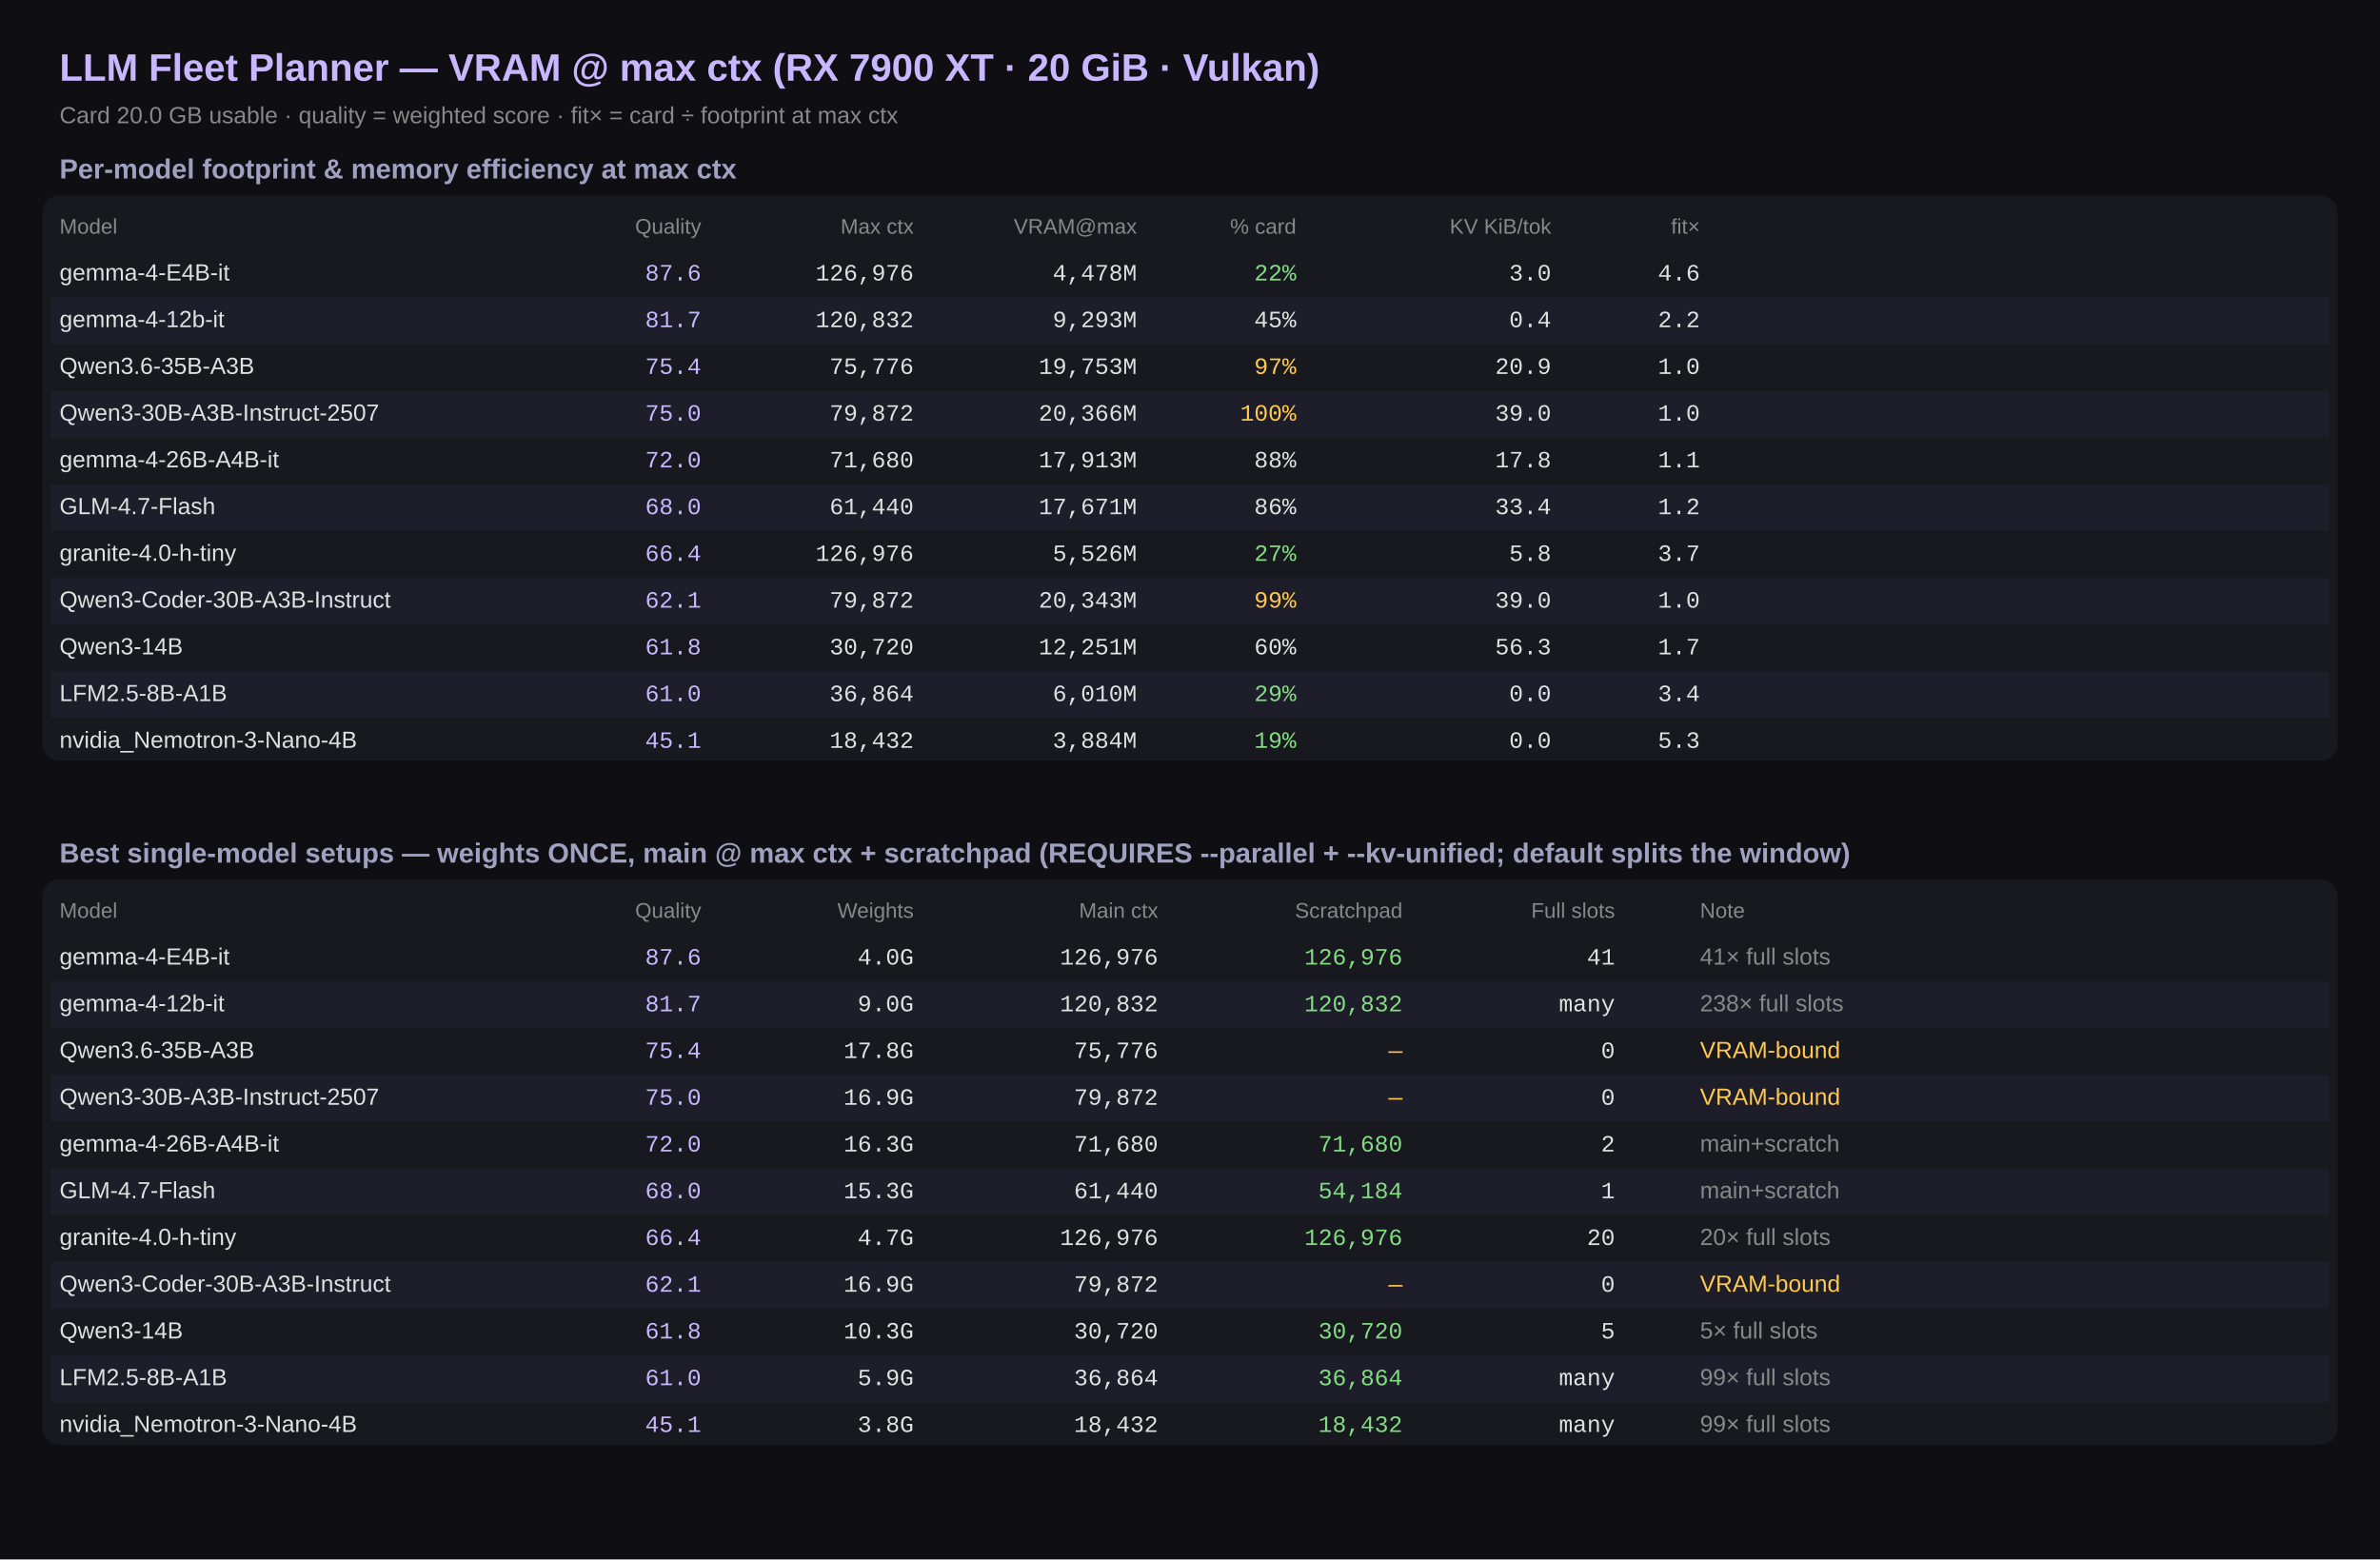
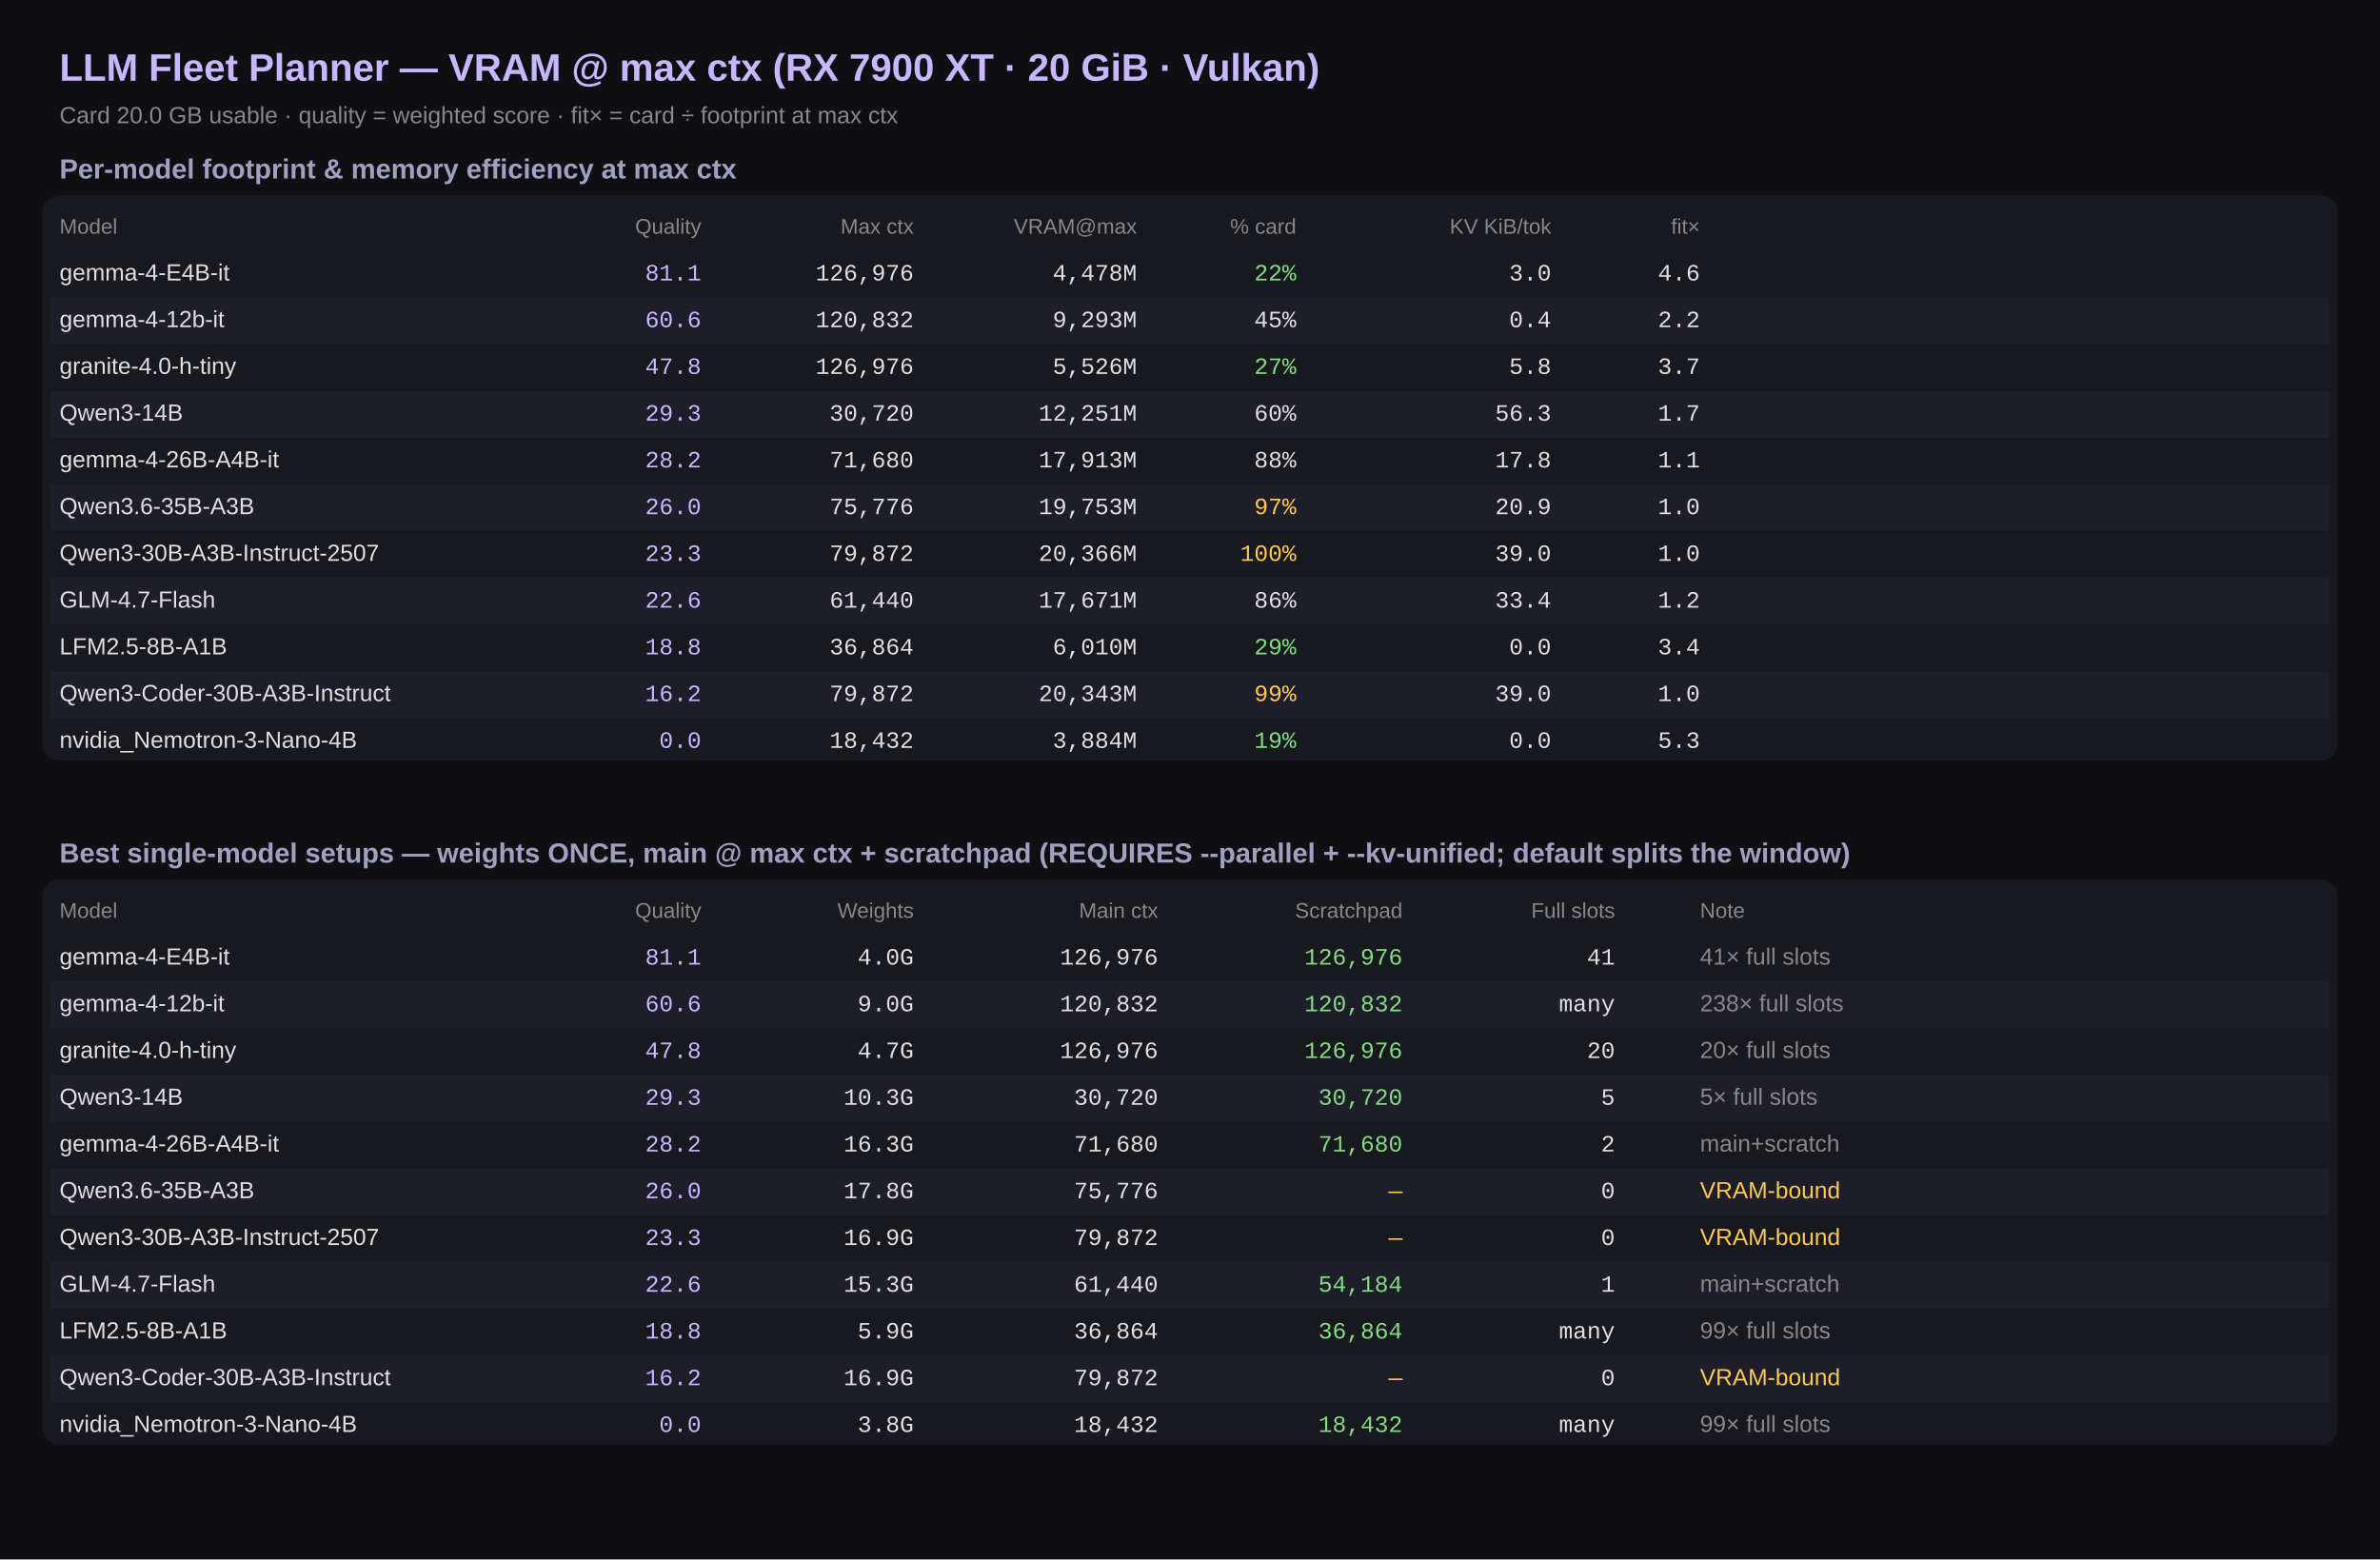
<svg xmlns="http://www.w3.org/2000/svg" width="1120" height="734">
  <rect width="1120" height="734" fill="#0f0f13" />
  <text x="28" y="38" fill="#c8b6ff" font-size="18" font-weight="700" text-anchor="start" font-family="'Segoe UI',Arial,sans-serif">LLM Fleet Planner — VRAM @ max ctx (RX 7900 XT · 20 GiB · Vulkan)</text>
  <text x="28" y="58" fill="#888" font-size="11" font-weight="normal" text-anchor="start" font-family="'Segoe UI',Arial,sans-serif">Card 20.0 GB usable · quality = weighted score · fit× = card ÷ footprint at max ctx</text>
  <text x="28" y="84" fill="#a0a0c0" font-size="13" font-weight="600" text-anchor="start" font-family="'Segoe UI',Arial,sans-serif">Per-model footprint &amp; memory efficiency at max ctx</text>
  <rect x="20" y="92" width="1080" height="266" fill="#18181f" rx="8" />
  <text x="28" y="110" fill="#888" font-size="10" font-weight="normal" text-anchor="start" font-family="'Segoe UI',Arial,sans-serif">Model</text>
  <text x="330" y="110" fill="#888" font-size="10" font-weight="normal" text-anchor="end" font-family="'Segoe UI',Arial,sans-serif">Quality</text>
  <text x="430" y="110" fill="#888" font-size="10" font-weight="normal" text-anchor="end" font-family="'Segoe UI',Arial,sans-serif">Max ctx</text>
  <text x="535" y="110" fill="#888" font-size="10" font-weight="normal" text-anchor="end" font-family="'Segoe UI',Arial,sans-serif">VRAM@max</text>
  <text x="610" y="110" fill="#888" font-size="10" font-weight="normal" text-anchor="end" font-family="'Segoe UI',Arial,sans-serif">% card</text>
  <text x="730" y="110" fill="#888" font-size="10" font-weight="normal" text-anchor="end" font-family="'Segoe UI',Arial,sans-serif">KV KiB/tok</text>
  <text x="800" y="110" fill="#888" font-size="10" font-weight="normal" text-anchor="end" font-family="'Segoe UI',Arial,sans-serif">fit×</text>
  <text x="28" y="132" fill="#e0e0e0" font-size="11" font-weight="normal" text-anchor="start" font-family="'Segoe UI',Arial,sans-serif">gemma-4-E4B-it</text>
-   <text x="330" y="132" fill="#c8b6ff" font-size="11" font-weight="normal" text-anchor="end" font-family="'Consolas','Courier New',monospace">87.6</text>
+   <text x="330" y="132" fill="#c8b6ff" font-size="11" font-weight="normal" text-anchor="end" font-family="'Consolas','Courier New',monospace">81.1</text>
  <text x="430" y="132" fill="#e0e0e0" font-size="11" font-weight="normal" text-anchor="end" font-family="'Consolas','Courier New',monospace">126,976</text>
  <text x="535" y="132" fill="#e0e0e0" font-size="11" font-weight="normal" text-anchor="end" font-family="'Consolas','Courier New',monospace">4,478M</text>
  <text x="610" y="132" fill="#82dc82" font-size="11" font-weight="normal" text-anchor="end" font-family="'Consolas','Courier New',monospace">22%</text>
  <text x="730" y="132" fill="#e0e0e0" font-size="11" font-weight="normal" text-anchor="end" font-family="'Consolas','Courier New',monospace">3.0</text>
  <text x="800" y="132" fill="#e0e0e0" font-size="11" font-weight="normal" text-anchor="end" font-family="'Consolas','Courier New',monospace">4.6</text>
  <rect x="24" y="140" width="1072" height="22" fill="#1e1e2a" rx="0" />
  <text x="28" y="154" fill="#e0e0e0" font-size="11" font-weight="normal" text-anchor="start" font-family="'Segoe UI',Arial,sans-serif">gemma-4-12b-it</text>
-   <text x="330" y="154" fill="#c8b6ff" font-size="11" font-weight="normal" text-anchor="end" font-family="'Consolas','Courier New',monospace">81.7</text>
+   <text x="330" y="154" fill="#c8b6ff" font-size="11" font-weight="normal" text-anchor="end" font-family="'Consolas','Courier New',monospace">60.6</text>
  <text x="430" y="154" fill="#e0e0e0" font-size="11" font-weight="normal" text-anchor="end" font-family="'Consolas','Courier New',monospace">120,832</text>
  <text x="535" y="154" fill="#e0e0e0" font-size="11" font-weight="normal" text-anchor="end" font-family="'Consolas','Courier New',monospace">9,293M</text>
  <text x="610" y="154" fill="#e0e0e0" font-size="11" font-weight="normal" text-anchor="end" font-family="'Consolas','Courier New',monospace">45%</text>
  <text x="730" y="154" fill="#e0e0e0" font-size="11" font-weight="normal" text-anchor="end" font-family="'Consolas','Courier New',monospace">0.4</text>
  <text x="800" y="154" fill="#e0e0e0" font-size="11" font-weight="normal" text-anchor="end" font-family="'Consolas','Courier New',monospace">2.2</text>
-   <text x="28" y="176" fill="#e0e0e0" font-size="11" font-weight="normal" text-anchor="start" font-family="'Segoe UI',Arial,sans-serif">Qwen3.6-35B-A3B</text>
-   <text x="330" y="176" fill="#c8b6ff" font-size="11" font-weight="normal" text-anchor="end" font-family="'Consolas','Courier New',monospace">75.4</text>
-   <text x="430" y="176" fill="#e0e0e0" font-size="11" font-weight="normal" text-anchor="end" font-family="'Consolas','Courier New',monospace">75,776</text>
-   <text x="535" y="176" fill="#e0e0e0" font-size="11" font-weight="normal" text-anchor="end" font-family="'Consolas','Courier New',monospace">19,753M</text>
-   <text x="610" y="176" fill="#ffc850" font-size="11" font-weight="normal" text-anchor="end" font-family="'Consolas','Courier New',monospace">97%</text>
-   <text x="730" y="176" fill="#e0e0e0" font-size="11" font-weight="normal" text-anchor="end" font-family="'Consolas','Courier New',monospace">20.9</text>
-   <text x="800" y="176" fill="#e0e0e0" font-size="11" font-weight="normal" text-anchor="end" font-family="'Consolas','Courier New',monospace">1.0</text>
+   <text x="28" y="176" fill="#e0e0e0" font-size="11" font-weight="normal" text-anchor="start" font-family="'Segoe UI',Arial,sans-serif">granite-4.0-h-tiny</text>
+   <text x="330" y="176" fill="#c8b6ff" font-size="11" font-weight="normal" text-anchor="end" font-family="'Consolas','Courier New',monospace">47.8</text>
+   <text x="430" y="176" fill="#e0e0e0" font-size="11" font-weight="normal" text-anchor="end" font-family="'Consolas','Courier New',monospace">126,976</text>
+   <text x="535" y="176" fill="#e0e0e0" font-size="11" font-weight="normal" text-anchor="end" font-family="'Consolas','Courier New',monospace">5,526M</text>
+   <text x="610" y="176" fill="#82dc82" font-size="11" font-weight="normal" text-anchor="end" font-family="'Consolas','Courier New',monospace">27%</text>
+   <text x="730" y="176" fill="#e0e0e0" font-size="11" font-weight="normal" text-anchor="end" font-family="'Consolas','Courier New',monospace">5.8</text>
+   <text x="800" y="176" fill="#e0e0e0" font-size="11" font-weight="normal" text-anchor="end" font-family="'Consolas','Courier New',monospace">3.7</text>
  <rect x="24" y="184" width="1072" height="22" fill="#1e1e2a" rx="0" />
-   <text x="28" y="198" fill="#e0e0e0" font-size="11" font-weight="normal" text-anchor="start" font-family="'Segoe UI',Arial,sans-serif">Qwen3-30B-A3B-Instruct-2507</text>
-   <text x="330" y="198" fill="#c8b6ff" font-size="11" font-weight="normal" text-anchor="end" font-family="'Consolas','Courier New',monospace">75.0</text>
-   <text x="430" y="198" fill="#e0e0e0" font-size="11" font-weight="normal" text-anchor="end" font-family="'Consolas','Courier New',monospace">79,872</text>
-   <text x="535" y="198" fill="#e0e0e0" font-size="11" font-weight="normal" text-anchor="end" font-family="'Consolas','Courier New',monospace">20,366M</text>
-   <text x="610" y="198" fill="#ffc850" font-size="11" font-weight="normal" text-anchor="end" font-family="'Consolas','Courier New',monospace">100%</text>
-   <text x="730" y="198" fill="#e0e0e0" font-size="11" font-weight="normal" text-anchor="end" font-family="'Consolas','Courier New',monospace">39.0</text>
-   <text x="800" y="198" fill="#e0e0e0" font-size="11" font-weight="normal" text-anchor="end" font-family="'Consolas','Courier New',monospace">1.0</text>
+   <text x="28" y="198" fill="#e0e0e0" font-size="11" font-weight="normal" text-anchor="start" font-family="'Segoe UI',Arial,sans-serif">Qwen3-14B</text>
+   <text x="330" y="198" fill="#c8b6ff" font-size="11" font-weight="normal" text-anchor="end" font-family="'Consolas','Courier New',monospace">29.3</text>
+   <text x="430" y="198" fill="#e0e0e0" font-size="11" font-weight="normal" text-anchor="end" font-family="'Consolas','Courier New',monospace">30,720</text>
+   <text x="535" y="198" fill="#e0e0e0" font-size="11" font-weight="normal" text-anchor="end" font-family="'Consolas','Courier New',monospace">12,251M</text>
+   <text x="610" y="198" fill="#e0e0e0" font-size="11" font-weight="normal" text-anchor="end" font-family="'Consolas','Courier New',monospace">60%</text>
+   <text x="730" y="198" fill="#e0e0e0" font-size="11" font-weight="normal" text-anchor="end" font-family="'Consolas','Courier New',monospace">56.3</text>
+   <text x="800" y="198" fill="#e0e0e0" font-size="11" font-weight="normal" text-anchor="end" font-family="'Consolas','Courier New',monospace">1.7</text>
  <text x="28" y="220" fill="#e0e0e0" font-size="11" font-weight="normal" text-anchor="start" font-family="'Segoe UI',Arial,sans-serif">gemma-4-26B-A4B-it</text>
-   <text x="330" y="220" fill="#c8b6ff" font-size="11" font-weight="normal" text-anchor="end" font-family="'Consolas','Courier New',monospace">72.0</text>
+   <text x="330" y="220" fill="#c8b6ff" font-size="11" font-weight="normal" text-anchor="end" font-family="'Consolas','Courier New',monospace">28.2</text>
  <text x="430" y="220" fill="#e0e0e0" font-size="11" font-weight="normal" text-anchor="end" font-family="'Consolas','Courier New',monospace">71,680</text>
  <text x="535" y="220" fill="#e0e0e0" font-size="11" font-weight="normal" text-anchor="end" font-family="'Consolas','Courier New',monospace">17,913M</text>
  <text x="610" y="220" fill="#e0e0e0" font-size="11" font-weight="normal" text-anchor="end" font-family="'Consolas','Courier New',monospace">88%</text>
  <text x="730" y="220" fill="#e0e0e0" font-size="11" font-weight="normal" text-anchor="end" font-family="'Consolas','Courier New',monospace">17.8</text>
  <text x="800" y="220" fill="#e0e0e0" font-size="11" font-weight="normal" text-anchor="end" font-family="'Consolas','Courier New',monospace">1.1</text>
  <rect x="24" y="228" width="1072" height="22" fill="#1e1e2a" rx="0" />
-   <text x="28" y="242" fill="#e0e0e0" font-size="11" font-weight="normal" text-anchor="start" font-family="'Segoe UI',Arial,sans-serif">GLM-4.7-Flash</text>
-   <text x="330" y="242" fill="#c8b6ff" font-size="11" font-weight="normal" text-anchor="end" font-family="'Consolas','Courier New',monospace">68.0</text>
-   <text x="430" y="242" fill="#e0e0e0" font-size="11" font-weight="normal" text-anchor="end" font-family="'Consolas','Courier New',monospace">61,440</text>
-   <text x="535" y="242" fill="#e0e0e0" font-size="11" font-weight="normal" text-anchor="end" font-family="'Consolas','Courier New',monospace">17,671M</text>
-   <text x="610" y="242" fill="#e0e0e0" font-size="11" font-weight="normal" text-anchor="end" font-family="'Consolas','Courier New',monospace">86%</text>
-   <text x="730" y="242" fill="#e0e0e0" font-size="11" font-weight="normal" text-anchor="end" font-family="'Consolas','Courier New',monospace">33.4</text>
-   <text x="800" y="242" fill="#e0e0e0" font-size="11" font-weight="normal" text-anchor="end" font-family="'Consolas','Courier New',monospace">1.2</text>
-   <text x="28" y="264" fill="#e0e0e0" font-size="11" font-weight="normal" text-anchor="start" font-family="'Segoe UI',Arial,sans-serif">granite-4.0-h-tiny</text>
-   <text x="330" y="264" fill="#c8b6ff" font-size="11" font-weight="normal" text-anchor="end" font-family="'Consolas','Courier New',monospace">66.4</text>
-   <text x="430" y="264" fill="#e0e0e0" font-size="11" font-weight="normal" text-anchor="end" font-family="'Consolas','Courier New',monospace">126,976</text>
-   <text x="535" y="264" fill="#e0e0e0" font-size="11" font-weight="normal" text-anchor="end" font-family="'Consolas','Courier New',monospace">5,526M</text>
-   <text x="610" y="264" fill="#82dc82" font-size="11" font-weight="normal" text-anchor="end" font-family="'Consolas','Courier New',monospace">27%</text>
-   <text x="730" y="264" fill="#e0e0e0" font-size="11" font-weight="normal" text-anchor="end" font-family="'Consolas','Courier New',monospace">5.8</text>
-   <text x="800" y="264" fill="#e0e0e0" font-size="11" font-weight="normal" text-anchor="end" font-family="'Consolas','Courier New',monospace">3.7</text>
+   <text x="28" y="242" fill="#e0e0e0" font-size="11" font-weight="normal" text-anchor="start" font-family="'Segoe UI',Arial,sans-serif">Qwen3.6-35B-A3B</text>
+   <text x="330" y="242" fill="#c8b6ff" font-size="11" font-weight="normal" text-anchor="end" font-family="'Consolas','Courier New',monospace">26.0</text>
+   <text x="430" y="242" fill="#e0e0e0" font-size="11" font-weight="normal" text-anchor="end" font-family="'Consolas','Courier New',monospace">75,776</text>
+   <text x="535" y="242" fill="#e0e0e0" font-size="11" font-weight="normal" text-anchor="end" font-family="'Consolas','Courier New',monospace">19,753M</text>
+   <text x="610" y="242" fill="#ffc850" font-size="11" font-weight="normal" text-anchor="end" font-family="'Consolas','Courier New',monospace">97%</text>
+   <text x="730" y="242" fill="#e0e0e0" font-size="11" font-weight="normal" text-anchor="end" font-family="'Consolas','Courier New',monospace">20.9</text>
+   <text x="800" y="242" fill="#e0e0e0" font-size="11" font-weight="normal" text-anchor="end" font-family="'Consolas','Courier New',monospace">1.0</text>
+   <text x="28" y="264" fill="#e0e0e0" font-size="11" font-weight="normal" text-anchor="start" font-family="'Segoe UI',Arial,sans-serif">Qwen3-30B-A3B-Instruct-2507</text>
+   <text x="330" y="264" fill="#c8b6ff" font-size="11" font-weight="normal" text-anchor="end" font-family="'Consolas','Courier New',monospace">23.3</text>
+   <text x="430" y="264" fill="#e0e0e0" font-size="11" font-weight="normal" text-anchor="end" font-family="'Consolas','Courier New',monospace">79,872</text>
+   <text x="535" y="264" fill="#e0e0e0" font-size="11" font-weight="normal" text-anchor="end" font-family="'Consolas','Courier New',monospace">20,366M</text>
+   <text x="610" y="264" fill="#ffc850" font-size="11" font-weight="normal" text-anchor="end" font-family="'Consolas','Courier New',monospace">100%</text>
+   <text x="730" y="264" fill="#e0e0e0" font-size="11" font-weight="normal" text-anchor="end" font-family="'Consolas','Courier New',monospace">39.0</text>
+   <text x="800" y="264" fill="#e0e0e0" font-size="11" font-weight="normal" text-anchor="end" font-family="'Consolas','Courier New',monospace">1.0</text>
  <rect x="24" y="272" width="1072" height="22" fill="#1e1e2a" rx="0" />
-   <text x="28" y="286" fill="#e0e0e0" font-size="11" font-weight="normal" text-anchor="start" font-family="'Segoe UI',Arial,sans-serif">Qwen3-Coder-30B-A3B-Instruct</text>
-   <text x="330" y="286" fill="#c8b6ff" font-size="11" font-weight="normal" text-anchor="end" font-family="'Consolas','Courier New',monospace">62.1</text>
-   <text x="430" y="286" fill="#e0e0e0" font-size="11" font-weight="normal" text-anchor="end" font-family="'Consolas','Courier New',monospace">79,872</text>
-   <text x="535" y="286" fill="#e0e0e0" font-size="11" font-weight="normal" text-anchor="end" font-family="'Consolas','Courier New',monospace">20,343M</text>
-   <text x="610" y="286" fill="#ffc850" font-size="11" font-weight="normal" text-anchor="end" font-family="'Consolas','Courier New',monospace">99%</text>
-   <text x="730" y="286" fill="#e0e0e0" font-size="11" font-weight="normal" text-anchor="end" font-family="'Consolas','Courier New',monospace">39.0</text>
-   <text x="800" y="286" fill="#e0e0e0" font-size="11" font-weight="normal" text-anchor="end" font-family="'Consolas','Courier New',monospace">1.0</text>
-   <text x="28" y="308" fill="#e0e0e0" font-size="11" font-weight="normal" text-anchor="start" font-family="'Segoe UI',Arial,sans-serif">Qwen3-14B</text>
-   <text x="330" y="308" fill="#c8b6ff" font-size="11" font-weight="normal" text-anchor="end" font-family="'Consolas','Courier New',monospace">61.8</text>
-   <text x="430" y="308" fill="#e0e0e0" font-size="11" font-weight="normal" text-anchor="end" font-family="'Consolas','Courier New',monospace">30,720</text>
-   <text x="535" y="308" fill="#e0e0e0" font-size="11" font-weight="normal" text-anchor="end" font-family="'Consolas','Courier New',monospace">12,251M</text>
-   <text x="610" y="308" fill="#e0e0e0" font-size="11" font-weight="normal" text-anchor="end" font-family="'Consolas','Courier New',monospace">60%</text>
-   <text x="730" y="308" fill="#e0e0e0" font-size="11" font-weight="normal" text-anchor="end" font-family="'Consolas','Courier New',monospace">56.3</text>
-   <text x="800" y="308" fill="#e0e0e0" font-size="11" font-weight="normal" text-anchor="end" font-family="'Consolas','Courier New',monospace">1.7</text>
+   <text x="28" y="286" fill="#e0e0e0" font-size="11" font-weight="normal" text-anchor="start" font-family="'Segoe UI',Arial,sans-serif">GLM-4.7-Flash</text>
+   <text x="330" y="286" fill="#c8b6ff" font-size="11" font-weight="normal" text-anchor="end" font-family="'Consolas','Courier New',monospace">22.6</text>
+   <text x="430" y="286" fill="#e0e0e0" font-size="11" font-weight="normal" text-anchor="end" font-family="'Consolas','Courier New',monospace">61,440</text>
+   <text x="535" y="286" fill="#e0e0e0" font-size="11" font-weight="normal" text-anchor="end" font-family="'Consolas','Courier New',monospace">17,671M</text>
+   <text x="610" y="286" fill="#e0e0e0" font-size="11" font-weight="normal" text-anchor="end" font-family="'Consolas','Courier New',monospace">86%</text>
+   <text x="730" y="286" fill="#e0e0e0" font-size="11" font-weight="normal" text-anchor="end" font-family="'Consolas','Courier New',monospace">33.4</text>
+   <text x="800" y="286" fill="#e0e0e0" font-size="11" font-weight="normal" text-anchor="end" font-family="'Consolas','Courier New',monospace">1.2</text>
+   <text x="28" y="308" fill="#e0e0e0" font-size="11" font-weight="normal" text-anchor="start" font-family="'Segoe UI',Arial,sans-serif">LFM2.5-8B-A1B</text>
+   <text x="330" y="308" fill="#c8b6ff" font-size="11" font-weight="normal" text-anchor="end" font-family="'Consolas','Courier New',monospace">18.8</text>
+   <text x="430" y="308" fill="#e0e0e0" font-size="11" font-weight="normal" text-anchor="end" font-family="'Consolas','Courier New',monospace">36,864</text>
+   <text x="535" y="308" fill="#e0e0e0" font-size="11" font-weight="normal" text-anchor="end" font-family="'Consolas','Courier New',monospace">6,010M</text>
+   <text x="610" y="308" fill="#82dc82" font-size="11" font-weight="normal" text-anchor="end" font-family="'Consolas','Courier New',monospace">29%</text>
+   <text x="730" y="308" fill="#e0e0e0" font-size="11" font-weight="normal" text-anchor="end" font-family="'Consolas','Courier New',monospace">0.0</text>
+   <text x="800" y="308" fill="#e0e0e0" font-size="11" font-weight="normal" text-anchor="end" font-family="'Consolas','Courier New',monospace">3.4</text>
  <rect x="24" y="316" width="1072" height="22" fill="#1e1e2a" rx="0" />
-   <text x="28" y="330" fill="#e0e0e0" font-size="11" font-weight="normal" text-anchor="start" font-family="'Segoe UI',Arial,sans-serif">LFM2.5-8B-A1B</text>
-   <text x="330" y="330" fill="#c8b6ff" font-size="11" font-weight="normal" text-anchor="end" font-family="'Consolas','Courier New',monospace">61.0</text>
-   <text x="430" y="330" fill="#e0e0e0" font-size="11" font-weight="normal" text-anchor="end" font-family="'Consolas','Courier New',monospace">36,864</text>
-   <text x="535" y="330" fill="#e0e0e0" font-size="11" font-weight="normal" text-anchor="end" font-family="'Consolas','Courier New',monospace">6,010M</text>
-   <text x="610" y="330" fill="#82dc82" font-size="11" font-weight="normal" text-anchor="end" font-family="'Consolas','Courier New',monospace">29%</text>
-   <text x="730" y="330" fill="#e0e0e0" font-size="11" font-weight="normal" text-anchor="end" font-family="'Consolas','Courier New',monospace">0.0</text>
-   <text x="800" y="330" fill="#e0e0e0" font-size="11" font-weight="normal" text-anchor="end" font-family="'Consolas','Courier New',monospace">3.4</text>
+   <text x="28" y="330" fill="#e0e0e0" font-size="11" font-weight="normal" text-anchor="start" font-family="'Segoe UI',Arial,sans-serif">Qwen3-Coder-30B-A3B-Instruct</text>
+   <text x="330" y="330" fill="#c8b6ff" font-size="11" font-weight="normal" text-anchor="end" font-family="'Consolas','Courier New',monospace">16.2</text>
+   <text x="430" y="330" fill="#e0e0e0" font-size="11" font-weight="normal" text-anchor="end" font-family="'Consolas','Courier New',monospace">79,872</text>
+   <text x="535" y="330" fill="#e0e0e0" font-size="11" font-weight="normal" text-anchor="end" font-family="'Consolas','Courier New',monospace">20,343M</text>
+   <text x="610" y="330" fill="#ffc850" font-size="11" font-weight="normal" text-anchor="end" font-family="'Consolas','Courier New',monospace">99%</text>
+   <text x="730" y="330" fill="#e0e0e0" font-size="11" font-weight="normal" text-anchor="end" font-family="'Consolas','Courier New',monospace">39.0</text>
+   <text x="800" y="330" fill="#e0e0e0" font-size="11" font-weight="normal" text-anchor="end" font-family="'Consolas','Courier New',monospace">1.0</text>
  <text x="28" y="352" fill="#e0e0e0" font-size="11" font-weight="normal" text-anchor="start" font-family="'Segoe UI',Arial,sans-serif">nvidia_Nemotron-3-Nano-4B</text>
-   <text x="330" y="352" fill="#c8b6ff" font-size="11" font-weight="normal" text-anchor="end" font-family="'Consolas','Courier New',monospace">45.1</text>
+   <text x="330" y="352" fill="#c8b6ff" font-size="11" font-weight="normal" text-anchor="end" font-family="'Consolas','Courier New',monospace">0.0</text>
  <text x="430" y="352" fill="#e0e0e0" font-size="11" font-weight="normal" text-anchor="end" font-family="'Consolas','Courier New',monospace">18,432</text>
  <text x="535" y="352" fill="#e0e0e0" font-size="11" font-weight="normal" text-anchor="end" font-family="'Consolas','Courier New',monospace">3,884M</text>
  <text x="610" y="352" fill="#82dc82" font-size="11" font-weight="normal" text-anchor="end" font-family="'Consolas','Courier New',monospace">19%</text>
  <text x="730" y="352" fill="#e0e0e0" font-size="11" font-weight="normal" text-anchor="end" font-family="'Consolas','Courier New',monospace">0.0</text>
  <text x="800" y="352" fill="#e0e0e0" font-size="11" font-weight="normal" text-anchor="end" font-family="'Consolas','Courier New',monospace">5.3</text>
  <text x="28" y="406" fill="#a0a0c0" font-size="13" font-weight="600" text-anchor="start" font-family="'Segoe UI',Arial,sans-serif">Best single-model setups — weights ONCE, main @ max ctx + scratchpad (REQUIRES --parallel + --kv-unified; default splits the window)</text>
  <rect x="20" y="414" width="1080" height="266" fill="#18181f" rx="8" />
  <text x="28" y="432" fill="#888" font-size="10" font-weight="normal" text-anchor="start" font-family="'Segoe UI',Arial,sans-serif">Model</text>
  <text x="330" y="432" fill="#888" font-size="10" font-weight="normal" text-anchor="end" font-family="'Segoe UI',Arial,sans-serif">Quality</text>
  <text x="430" y="432" fill="#888" font-size="10" font-weight="normal" text-anchor="end" font-family="'Segoe UI',Arial,sans-serif">Weights</text>
  <text x="545" y="432" fill="#888" font-size="10" font-weight="normal" text-anchor="end" font-family="'Segoe UI',Arial,sans-serif">Main ctx</text>
  <text x="660" y="432" fill="#888" font-size="10" font-weight="normal" text-anchor="end" font-family="'Segoe UI',Arial,sans-serif">Scratchpad</text>
  <text x="760" y="432" fill="#888" font-size="10" font-weight="normal" text-anchor="end" font-family="'Segoe UI',Arial,sans-serif">Full slots</text>
  <text x="800" y="432" fill="#888" font-size="10" font-weight="normal" text-anchor="start" font-family="'Segoe UI',Arial,sans-serif">Note</text>
  <text x="28" y="454" fill="#e0e0e0" font-size="11" font-weight="normal" text-anchor="start" font-family="'Segoe UI',Arial,sans-serif">gemma-4-E4B-it</text>
-   <text x="330" y="454" fill="#c8b6ff" font-size="11" font-weight="normal" text-anchor="end" font-family="'Consolas','Courier New',monospace">87.6</text>
+   <text x="330" y="454" fill="#c8b6ff" font-size="11" font-weight="normal" text-anchor="end" font-family="'Consolas','Courier New',monospace">81.1</text>
  <text x="430" y="454" fill="#e0e0e0" font-size="11" font-weight="normal" text-anchor="end" font-family="'Consolas','Courier New',monospace">4.0G</text>
  <text x="545" y="454" fill="#e0e0e0" font-size="11" font-weight="normal" text-anchor="end" font-family="'Consolas','Courier New',monospace">126,976</text>
  <text x="660" y="454" fill="#82dc82" font-size="11" font-weight="normal" text-anchor="end" font-family="'Consolas','Courier New',monospace">126,976</text>
  <text x="760" y="454" fill="#e0e0e0" font-size="11" font-weight="normal" text-anchor="end" font-family="'Consolas','Courier New',monospace">41</text>
  <text x="800" y="454" fill="#888" font-size="11" font-weight="normal" text-anchor="start" font-family="'Segoe UI',Arial,sans-serif">41× full slots</text>
  <rect x="24" y="462" width="1072" height="22" fill="#1e1e2a" rx="0" />
  <text x="28" y="476" fill="#e0e0e0" font-size="11" font-weight="normal" text-anchor="start" font-family="'Segoe UI',Arial,sans-serif">gemma-4-12b-it</text>
-   <text x="330" y="476" fill="#c8b6ff" font-size="11" font-weight="normal" text-anchor="end" font-family="'Consolas','Courier New',monospace">81.7</text>
+   <text x="330" y="476" fill="#c8b6ff" font-size="11" font-weight="normal" text-anchor="end" font-family="'Consolas','Courier New',monospace">60.6</text>
  <text x="430" y="476" fill="#e0e0e0" font-size="11" font-weight="normal" text-anchor="end" font-family="'Consolas','Courier New',monospace">9.0G</text>
  <text x="545" y="476" fill="#e0e0e0" font-size="11" font-weight="normal" text-anchor="end" font-family="'Consolas','Courier New',monospace">120,832</text>
  <text x="660" y="476" fill="#82dc82" font-size="11" font-weight="normal" text-anchor="end" font-family="'Consolas','Courier New',monospace">120,832</text>
  <text x="760" y="476" fill="#e0e0e0" font-size="11" font-weight="normal" text-anchor="end" font-family="'Consolas','Courier New',monospace">many</text>
  <text x="800" y="476" fill="#888" font-size="11" font-weight="normal" text-anchor="start" font-family="'Segoe UI',Arial,sans-serif">238× full slots</text>
-   <text x="28" y="498" fill="#e0e0e0" font-size="11" font-weight="normal" text-anchor="start" font-family="'Segoe UI',Arial,sans-serif">Qwen3.6-35B-A3B</text>
-   <text x="330" y="498" fill="#c8b6ff" font-size="11" font-weight="normal" text-anchor="end" font-family="'Consolas','Courier New',monospace">75.4</text>
-   <text x="430" y="498" fill="#e0e0e0" font-size="11" font-weight="normal" text-anchor="end" font-family="'Consolas','Courier New',monospace">17.8G</text>
-   <text x="545" y="498" fill="#e0e0e0" font-size="11" font-weight="normal" text-anchor="end" font-family="'Consolas','Courier New',monospace">75,776</text>
-   <text x="660" y="498" fill="#ffc850" font-size="11" font-weight="normal" text-anchor="end" font-family="'Consolas','Courier New',monospace">—</text>
-   <text x="760" y="498" fill="#e0e0e0" font-size="11" font-weight="normal" text-anchor="end" font-family="'Consolas','Courier New',monospace">0</text>
-   <text x="800" y="498" fill="#ffc850" font-size="11" font-weight="normal" text-anchor="start" font-family="'Segoe UI',Arial,sans-serif">VRAM-bound</text>
+   <text x="28" y="498" fill="#e0e0e0" font-size="11" font-weight="normal" text-anchor="start" font-family="'Segoe UI',Arial,sans-serif">granite-4.0-h-tiny</text>
+   <text x="330" y="498" fill="#c8b6ff" font-size="11" font-weight="normal" text-anchor="end" font-family="'Consolas','Courier New',monospace">47.8</text>
+   <text x="430" y="498" fill="#e0e0e0" font-size="11" font-weight="normal" text-anchor="end" font-family="'Consolas','Courier New',monospace">4.7G</text>
+   <text x="545" y="498" fill="#e0e0e0" font-size="11" font-weight="normal" text-anchor="end" font-family="'Consolas','Courier New',monospace">126,976</text>
+   <text x="660" y="498" fill="#82dc82" font-size="11" font-weight="normal" text-anchor="end" font-family="'Consolas','Courier New',monospace">126,976</text>
+   <text x="760" y="498" fill="#e0e0e0" font-size="11" font-weight="normal" text-anchor="end" font-family="'Consolas','Courier New',monospace">20</text>
+   <text x="800" y="498" fill="#888" font-size="11" font-weight="normal" text-anchor="start" font-family="'Segoe UI',Arial,sans-serif">20× full slots</text>
  <rect x="24" y="506" width="1072" height="22" fill="#1e1e2a" rx="0" />
-   <text x="28" y="520" fill="#e0e0e0" font-size="11" font-weight="normal" text-anchor="start" font-family="'Segoe UI',Arial,sans-serif">Qwen3-30B-A3B-Instruct-2507</text>
-   <text x="330" y="520" fill="#c8b6ff" font-size="11" font-weight="normal" text-anchor="end" font-family="'Consolas','Courier New',monospace">75.0</text>
-   <text x="430" y="520" fill="#e0e0e0" font-size="11" font-weight="normal" text-anchor="end" font-family="'Consolas','Courier New',monospace">16.9G</text>
-   <text x="545" y="520" fill="#e0e0e0" font-size="11" font-weight="normal" text-anchor="end" font-family="'Consolas','Courier New',monospace">79,872</text>
-   <text x="660" y="520" fill="#ffc850" font-size="11" font-weight="normal" text-anchor="end" font-family="'Consolas','Courier New',monospace">—</text>
-   <text x="760" y="520" fill="#e0e0e0" font-size="11" font-weight="normal" text-anchor="end" font-family="'Consolas','Courier New',monospace">0</text>
-   <text x="800" y="520" fill="#ffc850" font-size="11" font-weight="normal" text-anchor="start" font-family="'Segoe UI',Arial,sans-serif">VRAM-bound</text>
+   <text x="28" y="520" fill="#e0e0e0" font-size="11" font-weight="normal" text-anchor="start" font-family="'Segoe UI',Arial,sans-serif">Qwen3-14B</text>
+   <text x="330" y="520" fill="#c8b6ff" font-size="11" font-weight="normal" text-anchor="end" font-family="'Consolas','Courier New',monospace">29.3</text>
+   <text x="430" y="520" fill="#e0e0e0" font-size="11" font-weight="normal" text-anchor="end" font-family="'Consolas','Courier New',monospace">10.3G</text>
+   <text x="545" y="520" fill="#e0e0e0" font-size="11" font-weight="normal" text-anchor="end" font-family="'Consolas','Courier New',monospace">30,720</text>
+   <text x="660" y="520" fill="#82dc82" font-size="11" font-weight="normal" text-anchor="end" font-family="'Consolas','Courier New',monospace">30,720</text>
+   <text x="760" y="520" fill="#e0e0e0" font-size="11" font-weight="normal" text-anchor="end" font-family="'Consolas','Courier New',monospace">5</text>
+   <text x="800" y="520" fill="#888" font-size="11" font-weight="normal" text-anchor="start" font-family="'Segoe UI',Arial,sans-serif">5× full slots</text>
  <text x="28" y="542" fill="#e0e0e0" font-size="11" font-weight="normal" text-anchor="start" font-family="'Segoe UI',Arial,sans-serif">gemma-4-26B-A4B-it</text>
-   <text x="330" y="542" fill="#c8b6ff" font-size="11" font-weight="normal" text-anchor="end" font-family="'Consolas','Courier New',monospace">72.0</text>
+   <text x="330" y="542" fill="#c8b6ff" font-size="11" font-weight="normal" text-anchor="end" font-family="'Consolas','Courier New',monospace">28.2</text>
  <text x="430" y="542" fill="#e0e0e0" font-size="11" font-weight="normal" text-anchor="end" font-family="'Consolas','Courier New',monospace">16.3G</text>
  <text x="545" y="542" fill="#e0e0e0" font-size="11" font-weight="normal" text-anchor="end" font-family="'Consolas','Courier New',monospace">71,680</text>
  <text x="660" y="542" fill="#82dc82" font-size="11" font-weight="normal" text-anchor="end" font-family="'Consolas','Courier New',monospace">71,680</text>
  <text x="760" y="542" fill="#e0e0e0" font-size="11" font-weight="normal" text-anchor="end" font-family="'Consolas','Courier New',monospace">2</text>
  <text x="800" y="542" fill="#888" font-size="11" font-weight="normal" text-anchor="start" font-family="'Segoe UI',Arial,sans-serif">main+scratch</text>
  <rect x="24" y="550" width="1072" height="22" fill="#1e1e2a" rx="0" />
-   <text x="28" y="564" fill="#e0e0e0" font-size="11" font-weight="normal" text-anchor="start" font-family="'Segoe UI',Arial,sans-serif">GLM-4.7-Flash</text>
-   <text x="330" y="564" fill="#c8b6ff" font-size="11" font-weight="normal" text-anchor="end" font-family="'Consolas','Courier New',monospace">68.0</text>
-   <text x="430" y="564" fill="#e0e0e0" font-size="11" font-weight="normal" text-anchor="end" font-family="'Consolas','Courier New',monospace">15.3G</text>
-   <text x="545" y="564" fill="#e0e0e0" font-size="11" font-weight="normal" text-anchor="end" font-family="'Consolas','Courier New',monospace">61,440</text>
-   <text x="660" y="564" fill="#82dc82" font-size="11" font-weight="normal" text-anchor="end" font-family="'Consolas','Courier New',monospace">54,184</text>
-   <text x="760" y="564" fill="#e0e0e0" font-size="11" font-weight="normal" text-anchor="end" font-family="'Consolas','Courier New',monospace">1</text>
-   <text x="800" y="564" fill="#888" font-size="11" font-weight="normal" text-anchor="start" font-family="'Segoe UI',Arial,sans-serif">main+scratch</text>
-   <text x="28" y="586" fill="#e0e0e0" font-size="11" font-weight="normal" text-anchor="start" font-family="'Segoe UI',Arial,sans-serif">granite-4.0-h-tiny</text>
-   <text x="330" y="586" fill="#c8b6ff" font-size="11" font-weight="normal" text-anchor="end" font-family="'Consolas','Courier New',monospace">66.4</text>
-   <text x="430" y="586" fill="#e0e0e0" font-size="11" font-weight="normal" text-anchor="end" font-family="'Consolas','Courier New',monospace">4.7G</text>
-   <text x="545" y="586" fill="#e0e0e0" font-size="11" font-weight="normal" text-anchor="end" font-family="'Consolas','Courier New',monospace">126,976</text>
-   <text x="660" y="586" fill="#82dc82" font-size="11" font-weight="normal" text-anchor="end" font-family="'Consolas','Courier New',monospace">126,976</text>
-   <text x="760" y="586" fill="#e0e0e0" font-size="11" font-weight="normal" text-anchor="end" font-family="'Consolas','Courier New',monospace">20</text>
-   <text x="800" y="586" fill="#888" font-size="11" font-weight="normal" text-anchor="start" font-family="'Segoe UI',Arial,sans-serif">20× full slots</text>
+   <text x="28" y="564" fill="#e0e0e0" font-size="11" font-weight="normal" text-anchor="start" font-family="'Segoe UI',Arial,sans-serif">Qwen3.6-35B-A3B</text>
+   <text x="330" y="564" fill="#c8b6ff" font-size="11" font-weight="normal" text-anchor="end" font-family="'Consolas','Courier New',monospace">26.0</text>
+   <text x="430" y="564" fill="#e0e0e0" font-size="11" font-weight="normal" text-anchor="end" font-family="'Consolas','Courier New',monospace">17.8G</text>
+   <text x="545" y="564" fill="#e0e0e0" font-size="11" font-weight="normal" text-anchor="end" font-family="'Consolas','Courier New',monospace">75,776</text>
+   <text x="660" y="564" fill="#ffc850" font-size="11" font-weight="normal" text-anchor="end" font-family="'Consolas','Courier New',monospace">—</text>
+   <text x="760" y="564" fill="#e0e0e0" font-size="11" font-weight="normal" text-anchor="end" font-family="'Consolas','Courier New',monospace">0</text>
+   <text x="800" y="564" fill="#ffc850" font-size="11" font-weight="normal" text-anchor="start" font-family="'Segoe UI',Arial,sans-serif">VRAM-bound</text>
+   <text x="28" y="586" fill="#e0e0e0" font-size="11" font-weight="normal" text-anchor="start" font-family="'Segoe UI',Arial,sans-serif">Qwen3-30B-A3B-Instruct-2507</text>
+   <text x="330" y="586" fill="#c8b6ff" font-size="11" font-weight="normal" text-anchor="end" font-family="'Consolas','Courier New',monospace">23.3</text>
+   <text x="430" y="586" fill="#e0e0e0" font-size="11" font-weight="normal" text-anchor="end" font-family="'Consolas','Courier New',monospace">16.9G</text>
+   <text x="545" y="586" fill="#e0e0e0" font-size="11" font-weight="normal" text-anchor="end" font-family="'Consolas','Courier New',monospace">79,872</text>
+   <text x="660" y="586" fill="#ffc850" font-size="11" font-weight="normal" text-anchor="end" font-family="'Consolas','Courier New',monospace">—</text>
+   <text x="760" y="586" fill="#e0e0e0" font-size="11" font-weight="normal" text-anchor="end" font-family="'Consolas','Courier New',monospace">0</text>
+   <text x="800" y="586" fill="#ffc850" font-size="11" font-weight="normal" text-anchor="start" font-family="'Segoe UI',Arial,sans-serif">VRAM-bound</text>
  <rect x="24" y="594" width="1072" height="22" fill="#1e1e2a" rx="0" />
-   <text x="28" y="608" fill="#e0e0e0" font-size="11" font-weight="normal" text-anchor="start" font-family="'Segoe UI',Arial,sans-serif">Qwen3-Coder-30B-A3B-Instruct</text>
-   <text x="330" y="608" fill="#c8b6ff" font-size="11" font-weight="normal" text-anchor="end" font-family="'Consolas','Courier New',monospace">62.1</text>
-   <text x="430" y="608" fill="#e0e0e0" font-size="11" font-weight="normal" text-anchor="end" font-family="'Consolas','Courier New',monospace">16.9G</text>
-   <text x="545" y="608" fill="#e0e0e0" font-size="11" font-weight="normal" text-anchor="end" font-family="'Consolas','Courier New',monospace">79,872</text>
-   <text x="660" y="608" fill="#ffc850" font-size="11" font-weight="normal" text-anchor="end" font-family="'Consolas','Courier New',monospace">—</text>
-   <text x="760" y="608" fill="#e0e0e0" font-size="11" font-weight="normal" text-anchor="end" font-family="'Consolas','Courier New',monospace">0</text>
-   <text x="800" y="608" fill="#ffc850" font-size="11" font-weight="normal" text-anchor="start" font-family="'Segoe UI',Arial,sans-serif">VRAM-bound</text>
-   <text x="28" y="630" fill="#e0e0e0" font-size="11" font-weight="normal" text-anchor="start" font-family="'Segoe UI',Arial,sans-serif">Qwen3-14B</text>
-   <text x="330" y="630" fill="#c8b6ff" font-size="11" font-weight="normal" text-anchor="end" font-family="'Consolas','Courier New',monospace">61.8</text>
-   <text x="430" y="630" fill="#e0e0e0" font-size="11" font-weight="normal" text-anchor="end" font-family="'Consolas','Courier New',monospace">10.3G</text>
-   <text x="545" y="630" fill="#e0e0e0" font-size="11" font-weight="normal" text-anchor="end" font-family="'Consolas','Courier New',monospace">30,720</text>
-   <text x="660" y="630" fill="#82dc82" font-size="11" font-weight="normal" text-anchor="end" font-family="'Consolas','Courier New',monospace">30,720</text>
-   <text x="760" y="630" fill="#e0e0e0" font-size="11" font-weight="normal" text-anchor="end" font-family="'Consolas','Courier New',monospace">5</text>
-   <text x="800" y="630" fill="#888" font-size="11" font-weight="normal" text-anchor="start" font-family="'Segoe UI',Arial,sans-serif">5× full slots</text>
+   <text x="28" y="608" fill="#e0e0e0" font-size="11" font-weight="normal" text-anchor="start" font-family="'Segoe UI',Arial,sans-serif">GLM-4.7-Flash</text>
+   <text x="330" y="608" fill="#c8b6ff" font-size="11" font-weight="normal" text-anchor="end" font-family="'Consolas','Courier New',monospace">22.6</text>
+   <text x="430" y="608" fill="#e0e0e0" font-size="11" font-weight="normal" text-anchor="end" font-family="'Consolas','Courier New',monospace">15.3G</text>
+   <text x="545" y="608" fill="#e0e0e0" font-size="11" font-weight="normal" text-anchor="end" font-family="'Consolas','Courier New',monospace">61,440</text>
+   <text x="660" y="608" fill="#82dc82" font-size="11" font-weight="normal" text-anchor="end" font-family="'Consolas','Courier New',monospace">54,184</text>
+   <text x="760" y="608" fill="#e0e0e0" font-size="11" font-weight="normal" text-anchor="end" font-family="'Consolas','Courier New',monospace">1</text>
+   <text x="800" y="608" fill="#888" font-size="11" font-weight="normal" text-anchor="start" font-family="'Segoe UI',Arial,sans-serif">main+scratch</text>
+   <text x="28" y="630" fill="#e0e0e0" font-size="11" font-weight="normal" text-anchor="start" font-family="'Segoe UI',Arial,sans-serif">LFM2.5-8B-A1B</text>
+   <text x="330" y="630" fill="#c8b6ff" font-size="11" font-weight="normal" text-anchor="end" font-family="'Consolas','Courier New',monospace">18.8</text>
+   <text x="430" y="630" fill="#e0e0e0" font-size="11" font-weight="normal" text-anchor="end" font-family="'Consolas','Courier New',monospace">5.9G</text>
+   <text x="545" y="630" fill="#e0e0e0" font-size="11" font-weight="normal" text-anchor="end" font-family="'Consolas','Courier New',monospace">36,864</text>
+   <text x="660" y="630" fill="#82dc82" font-size="11" font-weight="normal" text-anchor="end" font-family="'Consolas','Courier New',monospace">36,864</text>
+   <text x="760" y="630" fill="#e0e0e0" font-size="11" font-weight="normal" text-anchor="end" font-family="'Consolas','Courier New',monospace">many</text>
+   <text x="800" y="630" fill="#888" font-size="11" font-weight="normal" text-anchor="start" font-family="'Segoe UI',Arial,sans-serif">99× full slots</text>
  <rect x="24" y="638" width="1072" height="22" fill="#1e1e2a" rx="0" />
-   <text x="28" y="652" fill="#e0e0e0" font-size="11" font-weight="normal" text-anchor="start" font-family="'Segoe UI',Arial,sans-serif">LFM2.5-8B-A1B</text>
-   <text x="330" y="652" fill="#c8b6ff" font-size="11" font-weight="normal" text-anchor="end" font-family="'Consolas','Courier New',monospace">61.0</text>
-   <text x="430" y="652" fill="#e0e0e0" font-size="11" font-weight="normal" text-anchor="end" font-family="'Consolas','Courier New',monospace">5.9G</text>
-   <text x="545" y="652" fill="#e0e0e0" font-size="11" font-weight="normal" text-anchor="end" font-family="'Consolas','Courier New',monospace">36,864</text>
-   <text x="660" y="652" fill="#82dc82" font-size="11" font-weight="normal" text-anchor="end" font-family="'Consolas','Courier New',monospace">36,864</text>
-   <text x="760" y="652" fill="#e0e0e0" font-size="11" font-weight="normal" text-anchor="end" font-family="'Consolas','Courier New',monospace">many</text>
-   <text x="800" y="652" fill="#888" font-size="11" font-weight="normal" text-anchor="start" font-family="'Segoe UI',Arial,sans-serif">99× full slots</text>
+   <text x="28" y="652" fill="#e0e0e0" font-size="11" font-weight="normal" text-anchor="start" font-family="'Segoe UI',Arial,sans-serif">Qwen3-Coder-30B-A3B-Instruct</text>
+   <text x="330" y="652" fill="#c8b6ff" font-size="11" font-weight="normal" text-anchor="end" font-family="'Consolas','Courier New',monospace">16.2</text>
+   <text x="430" y="652" fill="#e0e0e0" font-size="11" font-weight="normal" text-anchor="end" font-family="'Consolas','Courier New',monospace">16.9G</text>
+   <text x="545" y="652" fill="#e0e0e0" font-size="11" font-weight="normal" text-anchor="end" font-family="'Consolas','Courier New',monospace">79,872</text>
+   <text x="660" y="652" fill="#ffc850" font-size="11" font-weight="normal" text-anchor="end" font-family="'Consolas','Courier New',monospace">—</text>
+   <text x="760" y="652" fill="#e0e0e0" font-size="11" font-weight="normal" text-anchor="end" font-family="'Consolas','Courier New',monospace">0</text>
+   <text x="800" y="652" fill="#ffc850" font-size="11" font-weight="normal" text-anchor="start" font-family="'Segoe UI',Arial,sans-serif">VRAM-bound</text>
  <text x="28" y="674" fill="#e0e0e0" font-size="11" font-weight="normal" text-anchor="start" font-family="'Segoe UI',Arial,sans-serif">nvidia_Nemotron-3-Nano-4B</text>
-   <text x="330" y="674" fill="#c8b6ff" font-size="11" font-weight="normal" text-anchor="end" font-family="'Consolas','Courier New',monospace">45.1</text>
+   <text x="330" y="674" fill="#c8b6ff" font-size="11" font-weight="normal" text-anchor="end" font-family="'Consolas','Courier New',monospace">0.0</text>
  <text x="430" y="674" fill="#e0e0e0" font-size="11" font-weight="normal" text-anchor="end" font-family="'Consolas','Courier New',monospace">3.8G</text>
  <text x="545" y="674" fill="#e0e0e0" font-size="11" font-weight="normal" text-anchor="end" font-family="'Consolas','Courier New',monospace">18,432</text>
  <text x="660" y="674" fill="#82dc82" font-size="11" font-weight="normal" text-anchor="end" font-family="'Consolas','Courier New',monospace">18,432</text>
  <text x="760" y="674" fill="#e0e0e0" font-size="11" font-weight="normal" text-anchor="end" font-family="'Consolas','Courier New',monospace">many</text>
  <text x="800" y="674" fill="#888" font-size="11" font-weight="normal" text-anchor="start" font-family="'Segoe UI',Arial,sans-serif">99× full slots</text>
</svg>
